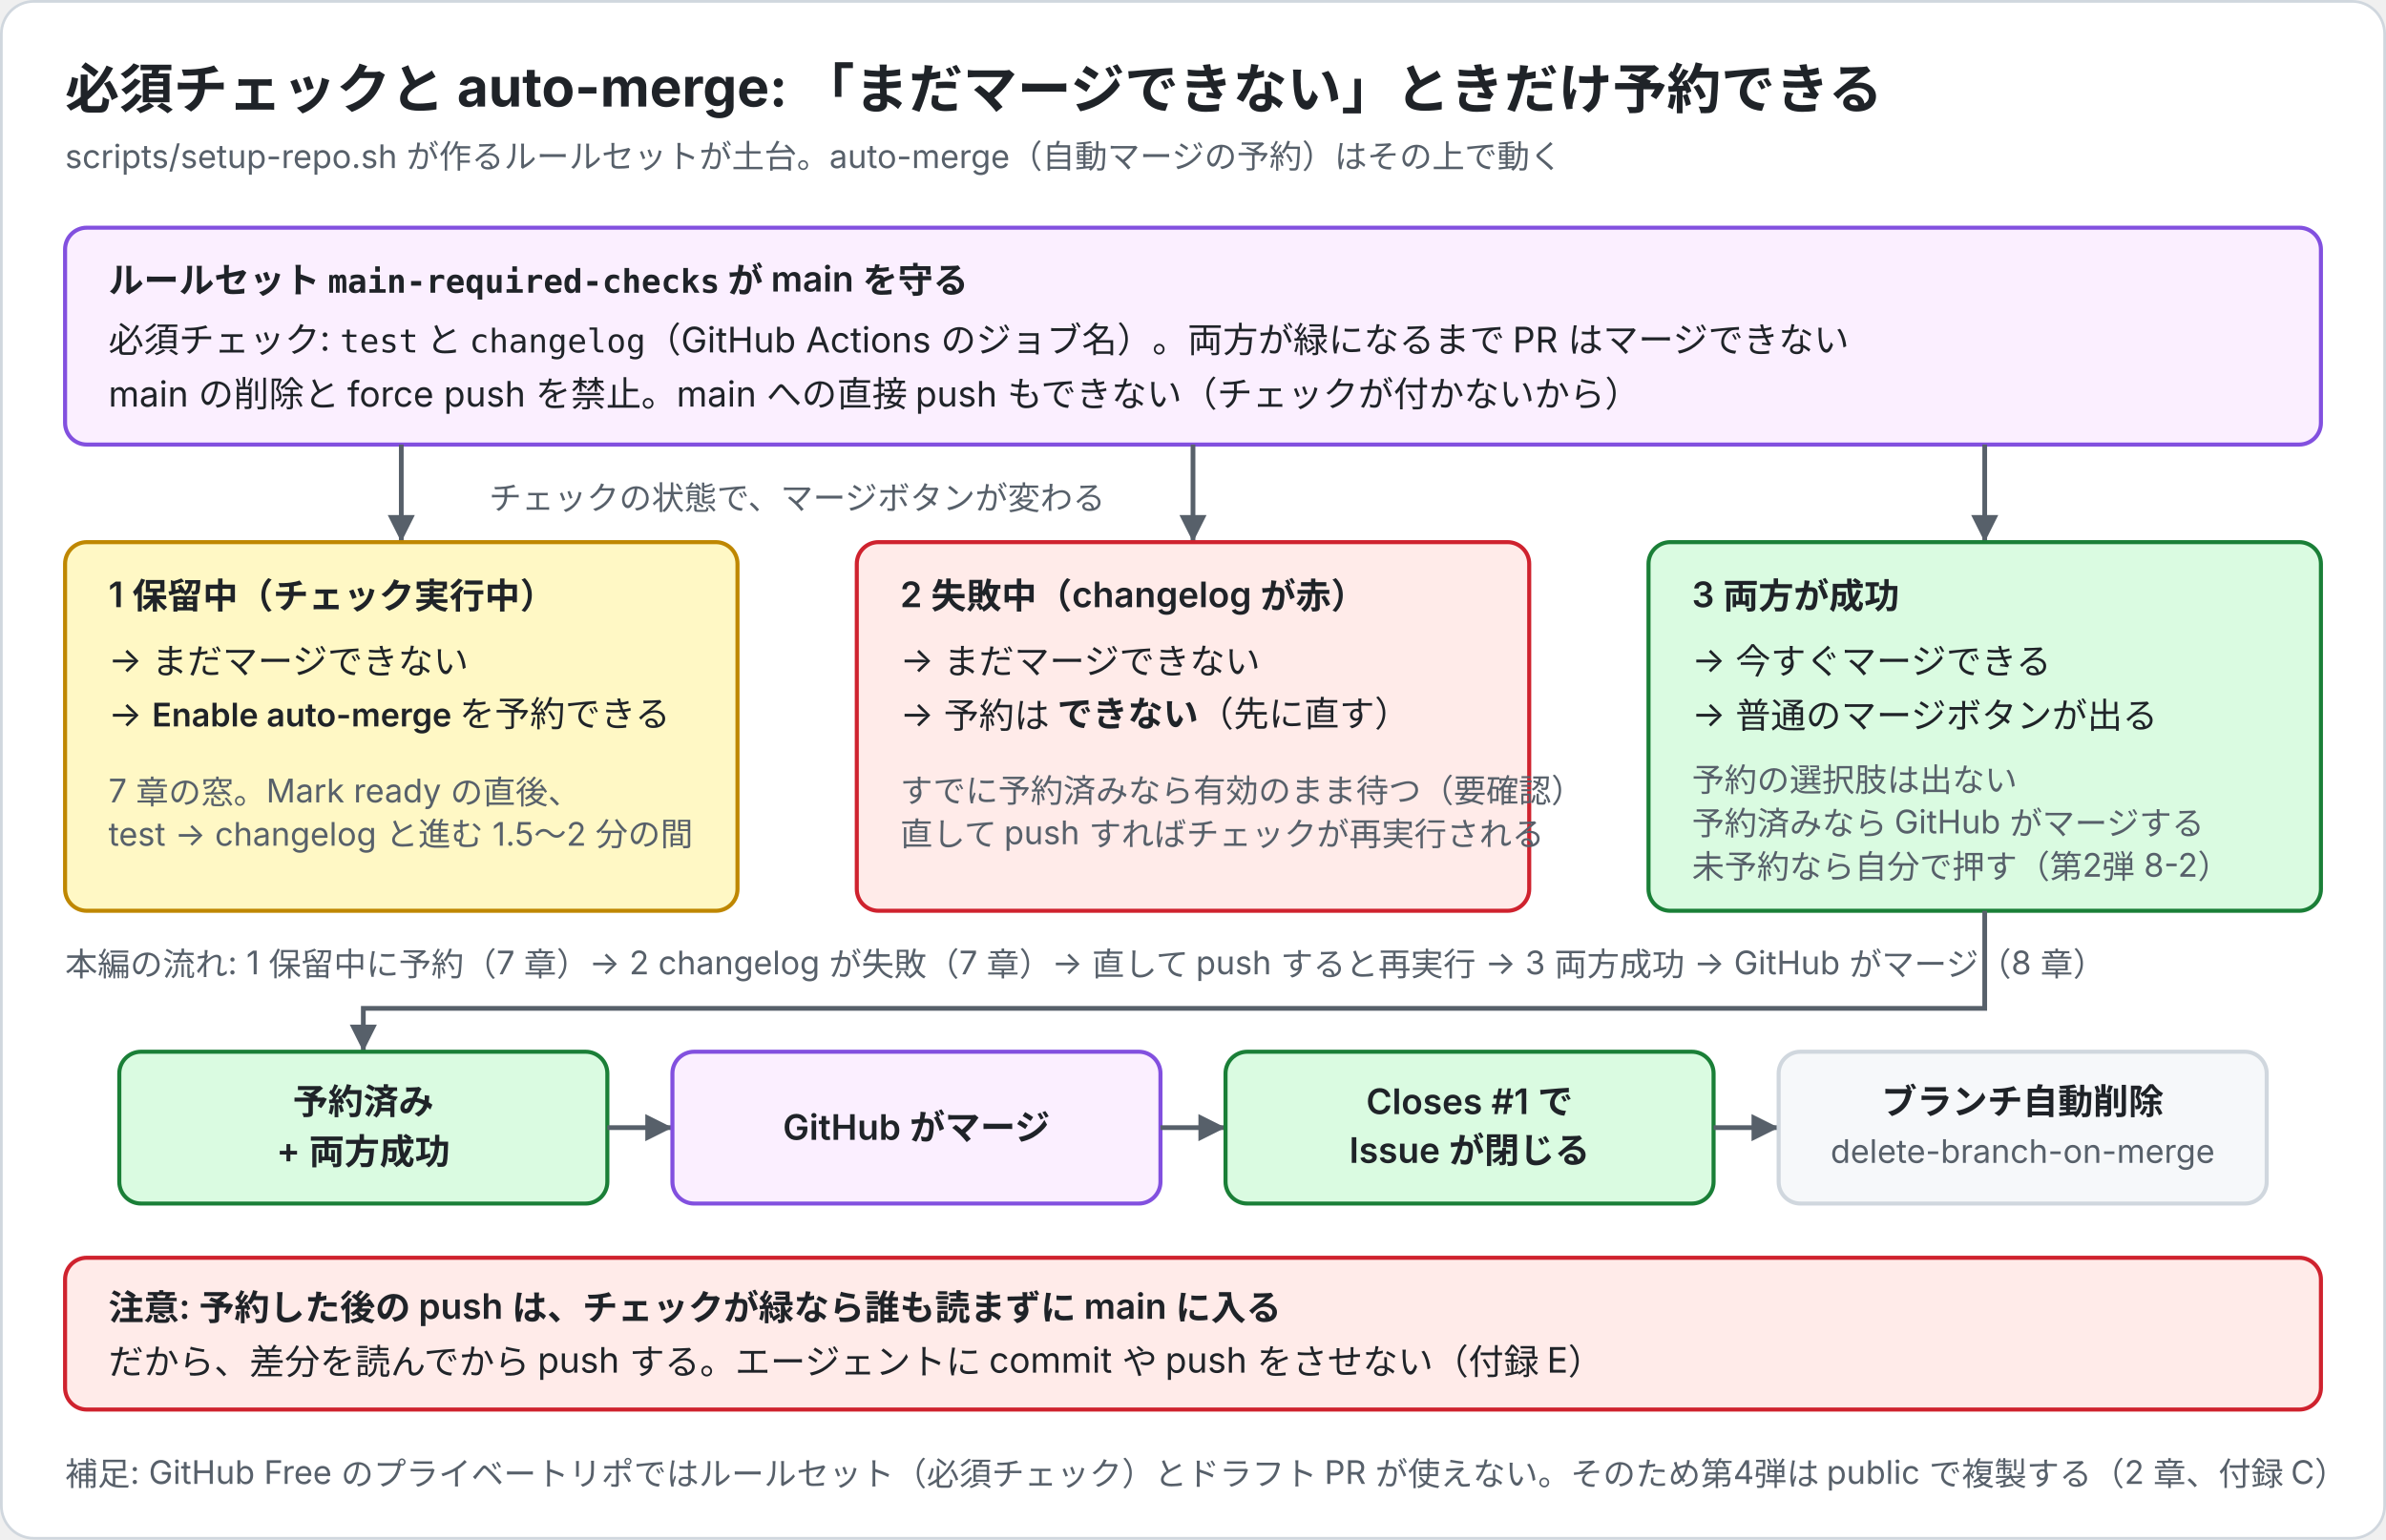
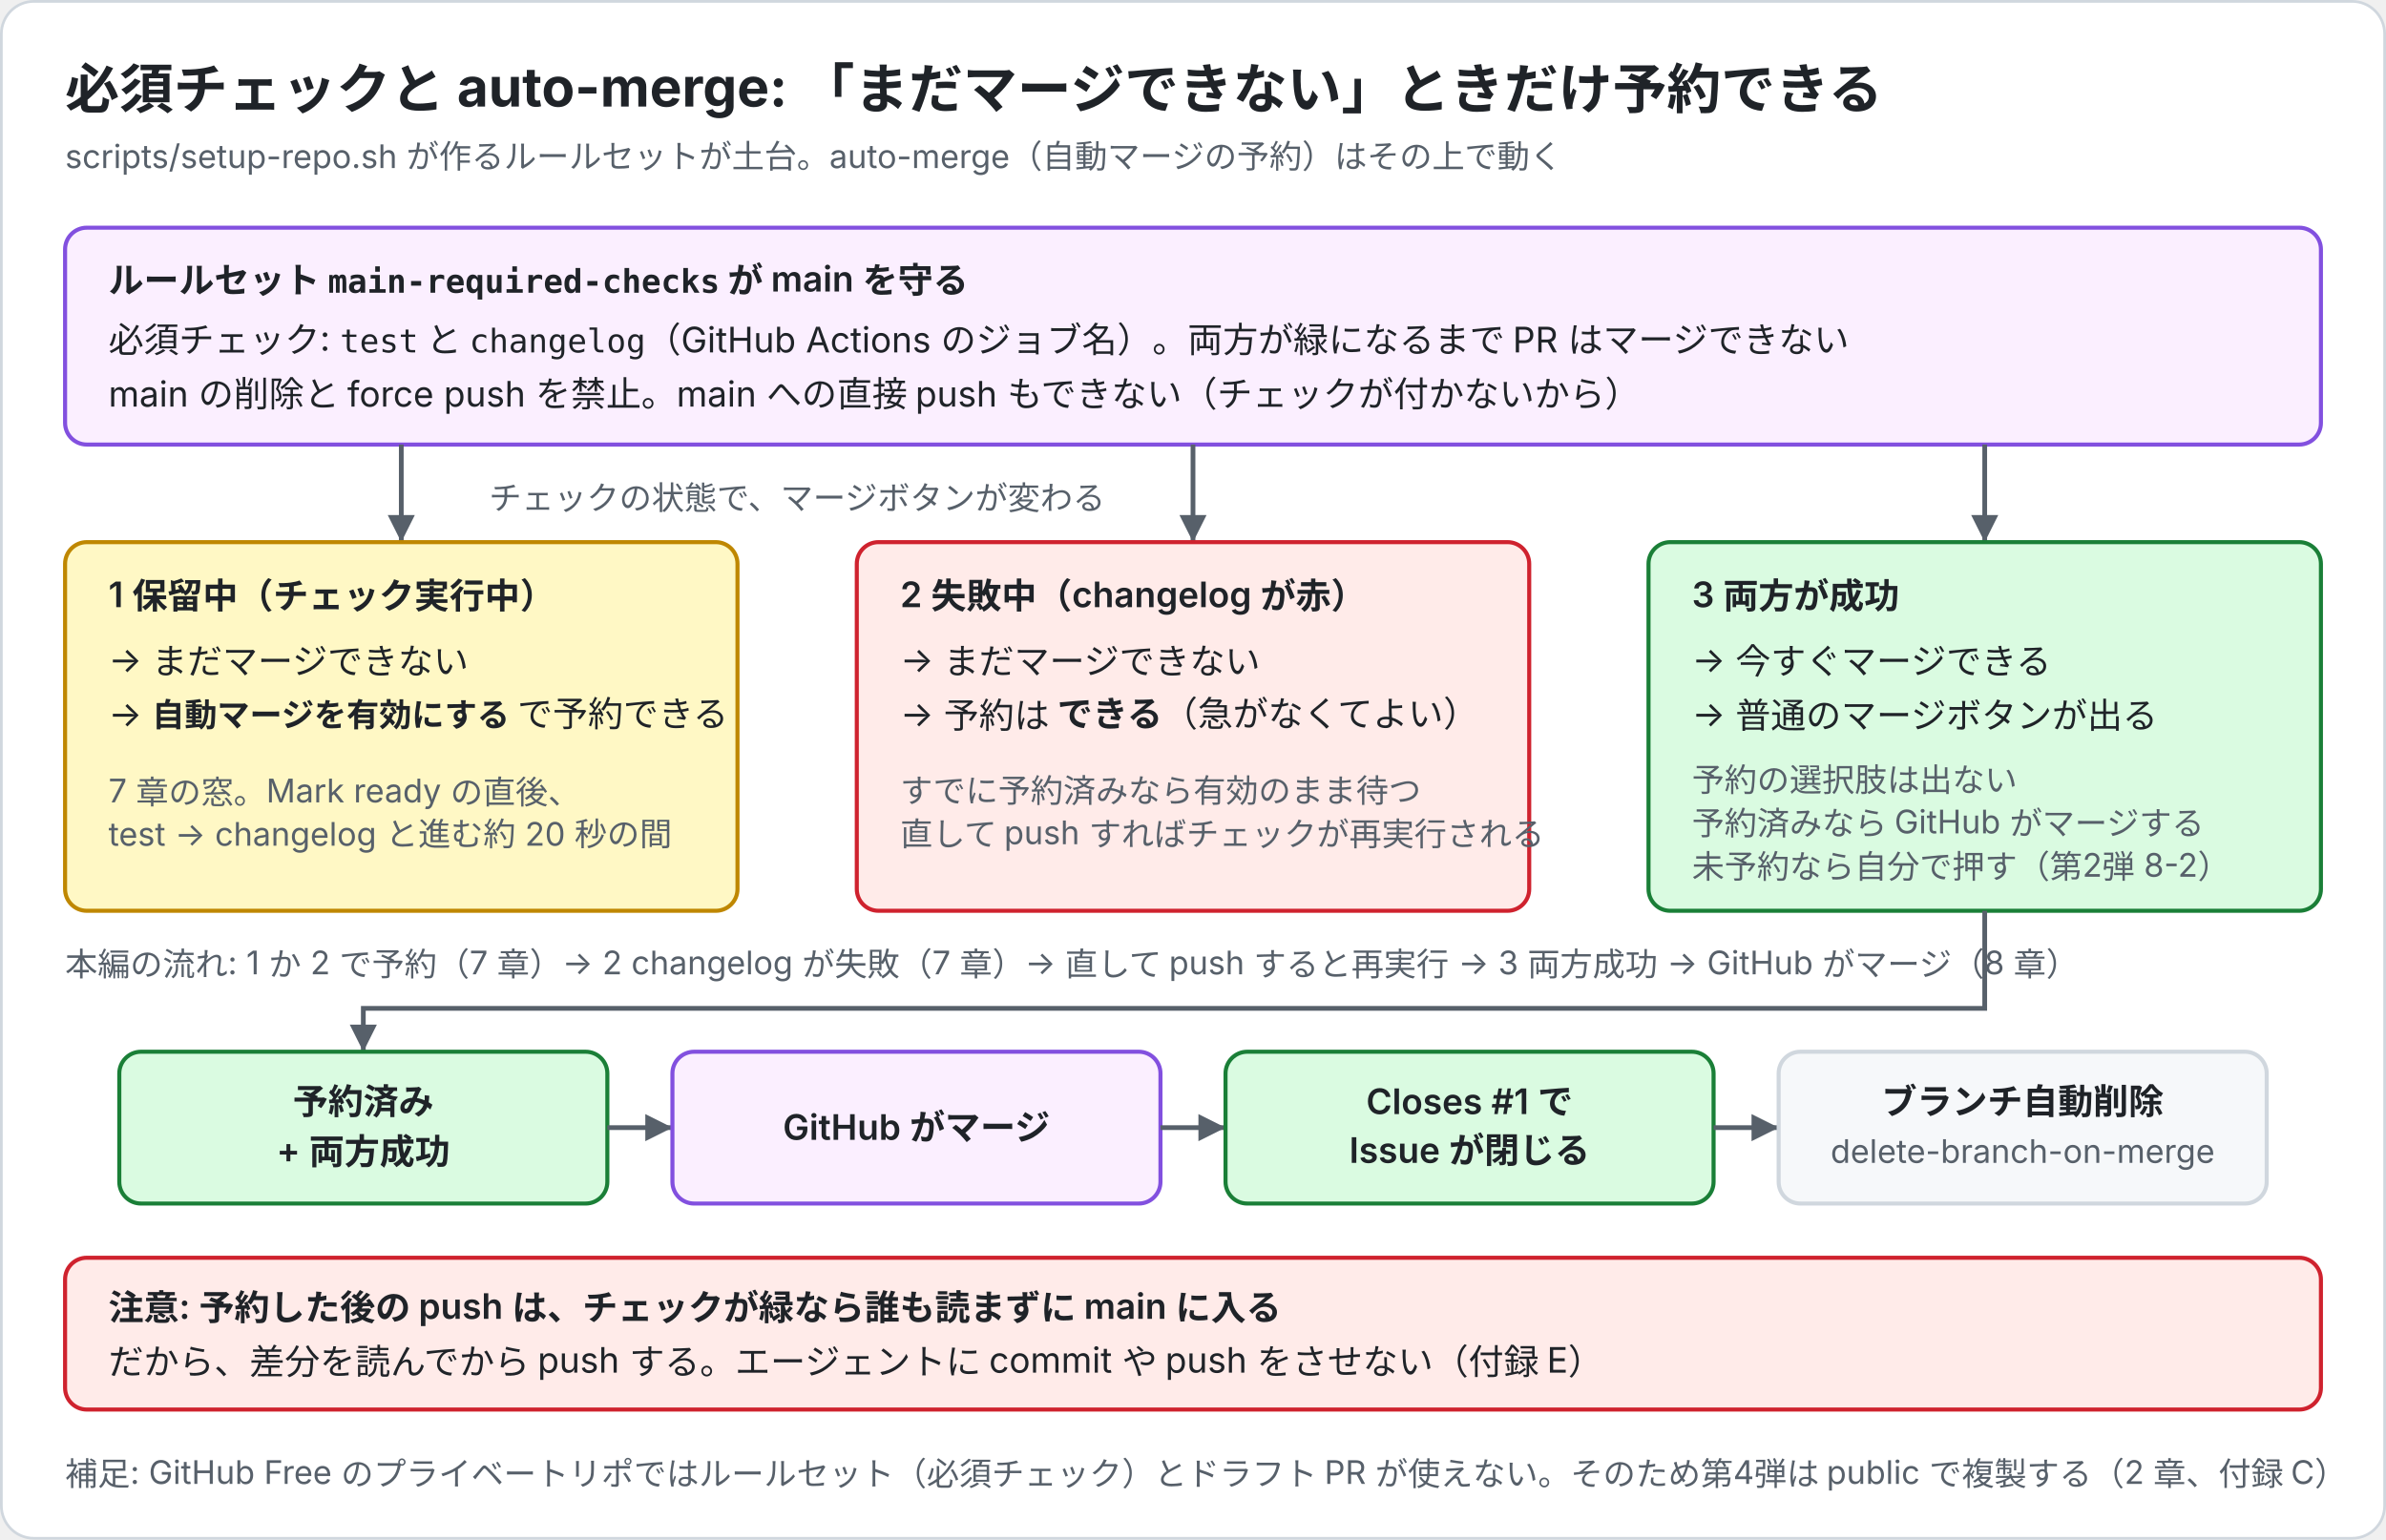
<svg xmlns="http://www.w3.org/2000/svg" viewBox="0 0 880 568" width="880" height="568" role="img" aria-labelledby="t d">
  <defs>
    <marker id="arrow" viewBox="0 0 10 10" refX="10" refY="5" markerWidth="10" markerHeight="10" markerUnits="userSpaceOnUse" orient="auto-start-reverse">
      <path d="M0,0 L10,5 L0,10 z" fill="#57606A" />
    </marker>
    <style>
      text { font-family: -apple-system, BlinkMacSystemFont, 'Hiragino Sans', 'Hiragino Kaku Gothic ProN', 'Noto Sans JP', 'Yu Gothic', Meiryo, sans-serif; fill: #1F2328; }
      .title { font-size: 20px; font-weight: bold; }
      .body { font-size: 13px; }
      .b600 { font-size: 13px; font-weight: 600; }
      .cap { font-size: 12px; fill: #57606A; }
      .mono { font-family: ui-monospace, SFMono-Regular, Menlo, Consolas, monospace; font-size: 12px; }
      .ui { font-size: 12px; font-weight: 600; }
      .mid { text-anchor: middle; }
      .box { stroke-width: 1.5; }
      .arrow { fill: none; stroke: #57606A; stroke-width: 1.75; marker-end: url(#arrow); }
    </style>
  </defs>
  <rect x="0.5" y="0.5" width="879" height="567" rx="12" fill="#FFFFFF" stroke="#D0D7DE" />
  <text x="24" y="40" class="title">必須チェックと auto-merge: 「まだマージできない」ときだけ予約できる</text>
  <text x="24" y="62" class="cap">scripts/setup-repo.sh が作るルールセットが土台。auto-merge（自動マージの予約）はその上で動く</text>
  <rect x="24" y="84" width="832" height="80" rx="8" fill="#FBEFFF" stroke="#8250DF" class="box" />
  <text x="40" y="108" class="b600" fill="#8250DF">ルールセット <tspan class="mono">main-required-checks</tspan> が main を守る</text>
  <text x="40" y="130" class="body">必須チェック: <tspan class="mono">test</tspan> と <tspan class="mono">changelog</tspan>（GitHub Actions のジョブ名）。両方が緑になるまで PR はマージできない</text>
  <text x="40" y="150" class="body">main の削除と force push を禁止。main への直接 push もできない（チェックが付かないから）</text>
  <path d="M148,164 V200" class="arrow" />
  <path d="M440,164 V200" class="arrow" />
  <path d="M732,164 V200" class="arrow" />
  <text x="294" y="188" class="cap mid">チェックの状態で、マージボタンが変わる</text>
  <rect x="24" y="200" width="248" height="136" rx="8" fill="#FFF8C5" stroke="#BF8700" class="box" />
  <text x="40" y="224" class="b600" fill="#9A6700">1 保留中（チェック実行中）</text>
  <text x="40" y="248" class="body">→ まだマージできない</text>
-   <text x="40" y="268" class="body">→ <tspan class="ui">Enable auto-merge</tspan> を予約できる</text>
+   <text x="40" y="268" class="body">→ <tspan class="ui">自動マージを有効にする</tspan> で予約できる</text>
  <text x="40" y="296" class="cap">7 章の窓。Mark ready の直後、</text>
-   <text x="40" y="312" class="cap">test → changelog と進む 1.5〜2 分の間</text>
+   <text x="40" y="312" class="cap">test → changelog と進む約 20 秒の間</text>
  <rect x="316" y="200" width="248" height="136" rx="8" fill="#FFEBE9" stroke="#CF222E" class="box" />
  <text x="332" y="224" class="b600" fill="#CF222E">2 失敗中（changelog が赤）</text>
  <text x="332" y="248" class="body">→ まだマージできない</text>
-   <text x="332" y="268" class="body">→ 予約は <tspan font-weight="600">できない</tspan>（先に直す）</text>
-   <text x="332" y="296" class="cap">すでに予約済みなら有効のまま待つ（要確認）</text>
+   <text x="332" y="268" class="body">→ 予約は <tspan font-weight="600">できる</tspan>（急がなくてよい）</text>
+   <text x="332" y="296" class="cap">すでに予約済みなら有効のまま待つ</text>
  <text x="332" y="312" class="cap">直して push すればチェックが再実行される</text>
  <rect x="608" y="200" width="248" height="136" rx="8" fill="#DAFBE1" stroke="#1A7F37" class="box" />
  <text x="624" y="224" class="b600" fill="#1A7F37">3 両方が成功</text>
  <text x="624" y="248" class="body">→ 今すぐマージできる</text>
  <text x="624" y="268" class="body">→ 普通のマージボタンが出る</text>
  <text x="624" y="292" class="cap">予約の選択肢は出ない</text>
  <text x="624" y="308" class="cap">予約済みなら GitHub がマージする</text>
  <text x="624" y="324" class="cap">未予約なら自分で押す（第2弾 8-2）</text>
-   <text x="24" y="360" class="cap">本編の流れ: 1 保留中に予約（7 章）→ 2 changelog が失敗（7 章）→ 直して push すると再実行 → 3 両方成功 → GitHub がマージ（8 章）</text>
+   <text x="24" y="360" class="cap">本編の流れ: 1 か 2 で予約（7 章）→ 2 changelog が失敗（7 章）→ 直して push すると再実行 → 3 両方成功 → GitHub がマージ（8 章）</text>
  <path d="M732,336 V372 H134 V388" class="arrow" />
  <rect x="44" y="388" width="180" height="56" rx="8" fill="#DAFBE1" stroke="#1A7F37" class="box" />
  <text x="134" y="411" class="b600 mid" fill="#1A7F37">予約済み</text>
  <text x="134" y="429" class="b600 mid" fill="#1A7F37">+ 両方成功</text>
  <path d="M224,416 H248" class="arrow" />
  <rect x="248" y="388" width="180" height="56" rx="8" fill="#FBEFFF" stroke="#8250DF" class="box" />
  <text x="338" y="420.5" class="b600 mid" fill="#8250DF">GitHub がマージ</text>
  <path d="M428,416 H452" class="arrow" />
  <rect x="452" y="388" width="180" height="56" rx="8" fill="#DAFBE1" stroke="#1A7F37" class="box" />
  <text x="542" y="411" class="b600 mid" fill="#1A7F37">Closes #1 で</text>
  <text x="542" y="429" class="b600 mid" fill="#1A7F37">Issue が閉じる</text>
  <path d="M632,416 H656" class="arrow" />
  <rect x="656" y="388" width="180" height="56" rx="8" fill="#F6F8FA" stroke="#D0D7DE" class="box" />
  <text x="746" y="411" class="b600 mid">ブランチ自動削除</text>
  <text x="746" y="429" class="cap mid">delete-branch-on-merge</text>
  <rect x="24" y="464" width="832" height="56" rx="8" fill="#FFEBE9" stroke="#CF222E" class="box" />
  <text x="40" y="487" class="b600" fill="#CF222E">注意: 予約した後の push は、チェックが緑なら誰も読まずに main に入る</text>
  <text x="40" y="507" class="body">だから、差分を読んでから push する。エージェントに commit や push をさせない（付録 E）</text>
  <text x="24" y="548" class="cap">補足: GitHub Free のプライベートリポではルールセット（必須チェック）とドラフト PR が使えない。そのため第4弾は public で複製する（2 章、付録 C）</text>
</svg>
